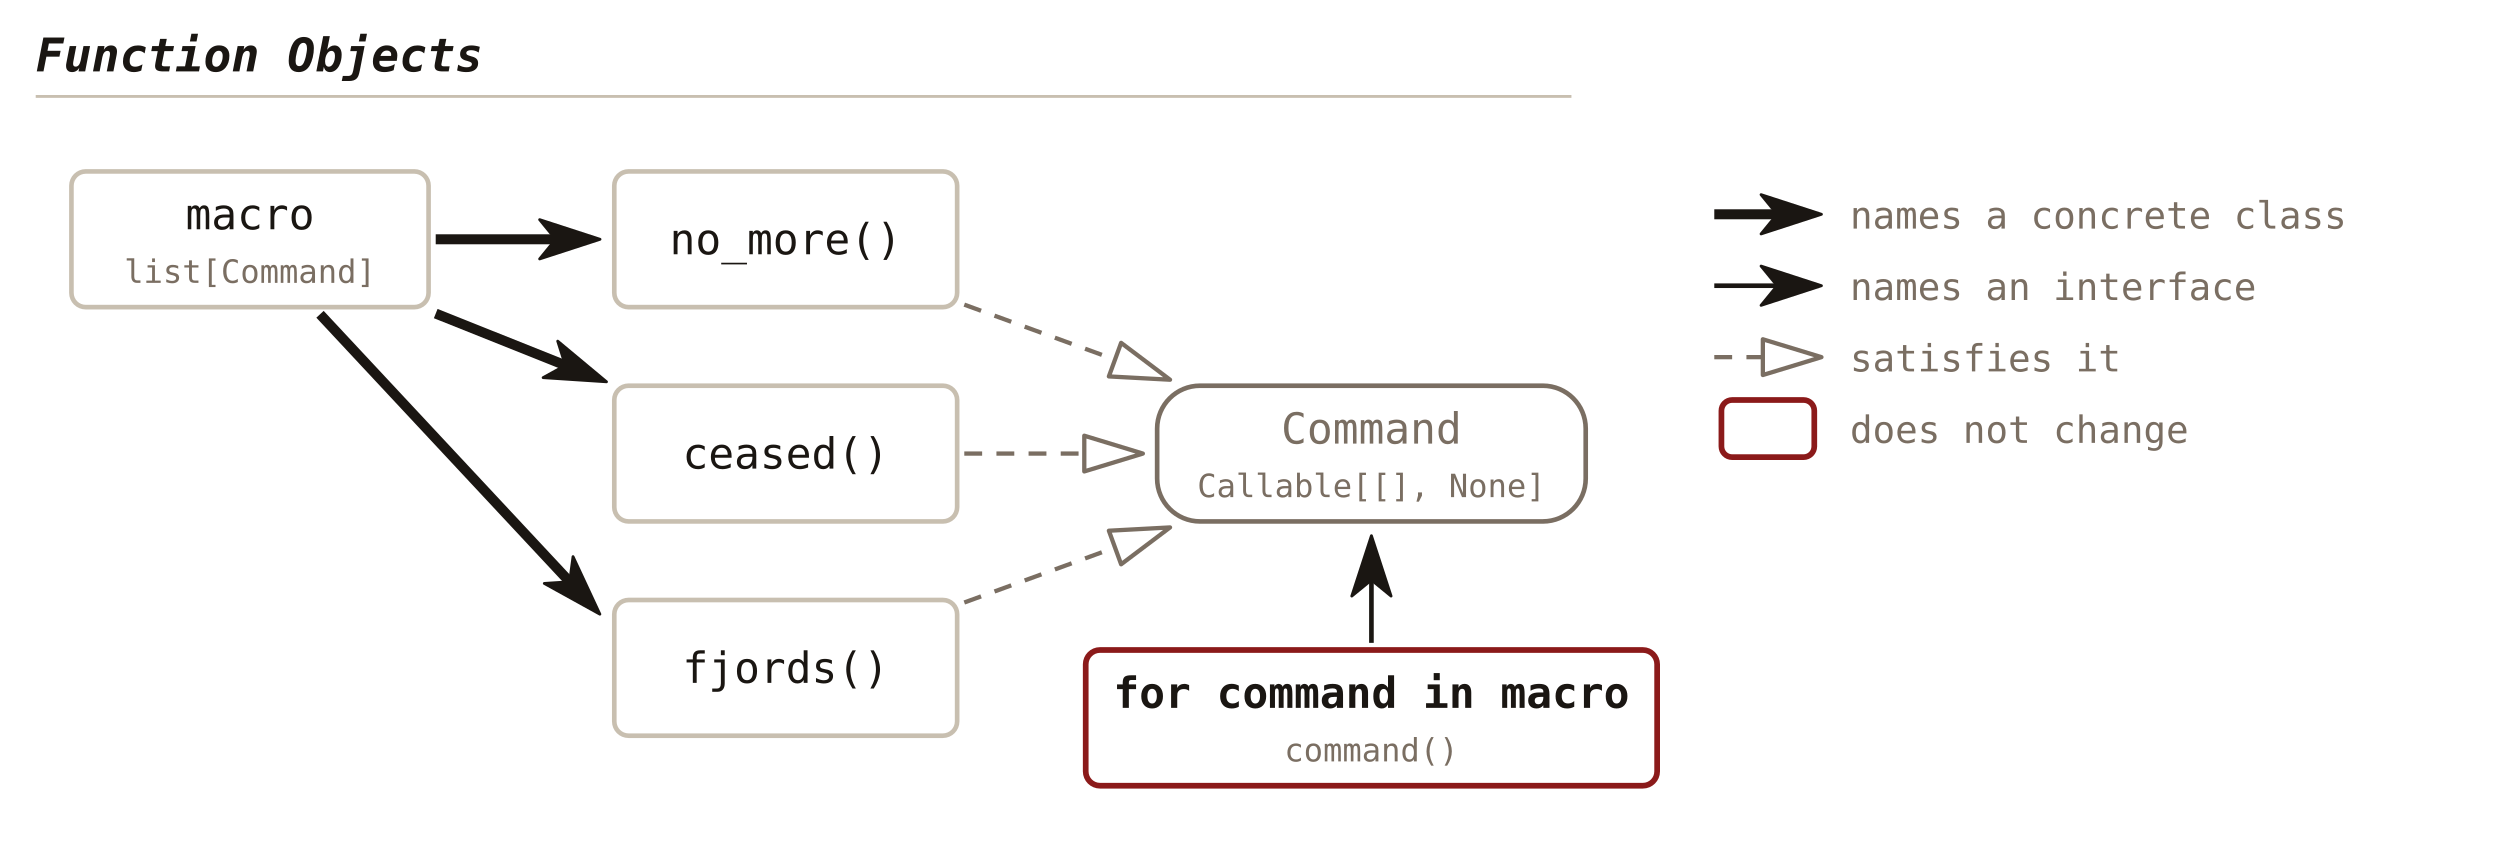
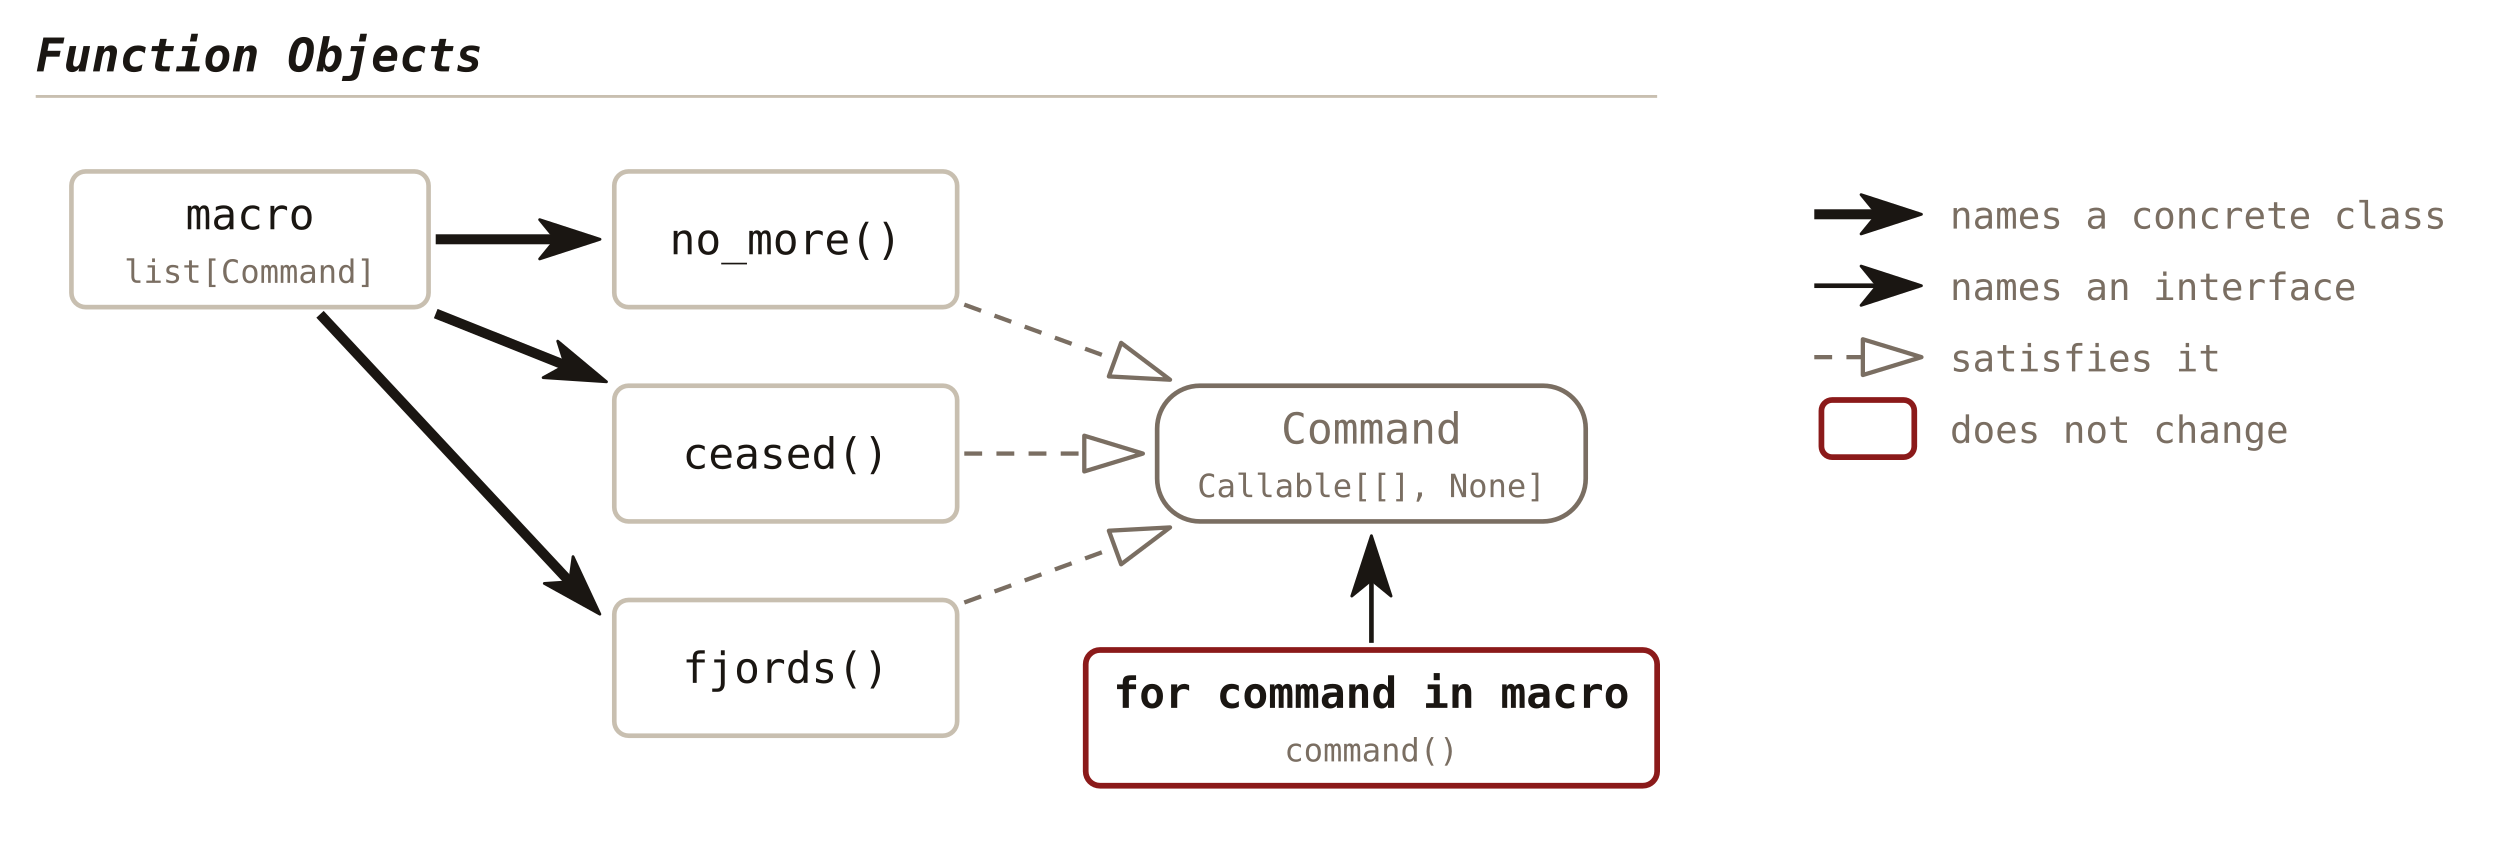
<svg xmlns="http://www.w3.org/2000/svg" viewBox="0 0 700 236" font-family="'JetBrains Mono', Consolas, monospace">
  <defs>
    <marker id="c28-solid" viewBox="0 0 18 12" refX="5" refY="6" markerWidth="18" markerHeight="12" orient="auto" markerUnits="userSpaceOnUse">
      <path d="M0.5,0.5 L17.4,6 L0.5,11.5 L5,6 Z" fill="#1a1612" stroke="#1a1612" stroke-width="0.8" stroke-linejoin="round" />
    </marker>
    <marker id="c28-hollow" viewBox="0 0 18 12" refX="1" refY="6" markerWidth="18" markerHeight="12" orient="auto" markerUnits="userSpaceOnUse">
      <path d="M1,1 L17.4,6 L1,11 Z" fill="none" stroke="#1a1612" stroke-width="1.2" stroke-linejoin="round" />
    </marker>
    <marker id="c28-hollow-muted" viewBox="0 0 18 12" refX="1" refY="6" markerWidth="18" markerHeight="12" orient="auto" markerUnits="userSpaceOnUse">
      <path d="M1,1 L17.4,6 L1,11 Z" fill="none" stroke="#7a6e62" stroke-width="1.2" stroke-linejoin="round" />
    </marker>
  </defs>
  <text x="10" y="20" font-size="13" font-weight="bold" font-style="italic" fill="#1a1612" text-anchor="start">Function Objects</text>
-   <line x1="10" y1="27" x2="440" y2="27" stroke="#c8bfb0" stroke-width="0.8" />
+   <line x1="10" y1="27" x2="464" y2="27" stroke="#c8bfb0" stroke-width="0.8" />
  <rect x="20" y="48" width="100" height="38" fill="none" stroke="#c8bfb0" stroke-width="1.3" rx="4" />
  <text x="70.0" y="64.2" font-size="12" fill="#1a1612" text-anchor="middle">macro</text>
  <text x="70.0" y="79.2" font-size="9" fill="#7a6e62" text-anchor="middle">list[Command]</text>
  <rect x="172" y="48" width="96" height="38" fill="none" stroke="#c8bfb0" stroke-width="1.3" rx="4" />
  <text x="220.0" y="71.2" font-size="12" fill="#1a1612" text-anchor="middle">no_more()</text>
  <rect x="172" y="108" width="96" height="38" fill="none" stroke="#c8bfb0" stroke-width="1.3" rx="4" />
  <text x="220.0" y="131.2" font-size="12" fill="#1a1612" text-anchor="middle">ceased()</text>
  <rect x="172" y="168" width="96" height="38" fill="none" stroke="#c8bfb0" stroke-width="1.3" rx="4" />
  <text x="220.0" y="191.2" font-size="12" fill="#1a1612" text-anchor="middle">fjords()</text>
  <rect x="324" y="108" width="120" height="38" fill="none" stroke="#7a6e62" stroke-width="1.3" rx="12" />
  <text x="384.0" y="124.2" font-size="12" fill="#7a6e62" text-anchor="middle">Command</text>
  <text x="384.0" y="139.2" font-size="9" fill="#7a6e62" text-anchor="middle">Callable[[], None]</text>
  <rect x="304" y="182" width="160" height="38" fill="none" stroke="#8b1a1a" stroke-width="1.6" rx="4" />
  <text x="384.0" y="198.2" font-size="12" font-weight="bold" fill="#1a1612" text-anchor="middle">for command in macro</text>
  <text x="384.0" y="213.2" font-size="9" fill="#7a6e62" text-anchor="middle">command()</text>
  <line x1="122.0" y1="67.0" x2="155.6" y2="67.0" stroke="#1a1612" stroke-width="2.8" marker-end="url(#c28-solid)" />
  <line x1="122.0" y1="87.8" x2="158.3" y2="102.3" stroke="#1a1612" stroke-width="2.8" marker-end="url(#c28-solid)" />
  <line x1="89.6" y1="88.0" x2="159.5" y2="162.9" stroke="#1a1612" stroke-width="2.8" marker-end="url(#c28-solid)" />
  <line x1="270.0" y1="85.3" x2="312.2" y2="100.7" stroke="#7a6e62" stroke-width="1.2" stroke-dasharray="5,4" marker-end="url(#c28-hollow-muted)" />
  <line x1="270.0" y1="127.0" x2="303.6" y2="127.0" stroke="#7a6e62" stroke-width="1.2" stroke-dasharray="5,4" marker-end="url(#c28-hollow-muted)" />
  <line x1="270.0" y1="168.7" x2="312.2" y2="153.3" stroke="#7a6e62" stroke-width="1.2" stroke-dasharray="5,4" marker-end="url(#c28-hollow-muted)" />
  <line x1="384.0" y1="180.0" x2="384.0" y2="162.4" stroke="#1a1612" stroke-width="1.3" marker-end="url(#c28-solid)" />
-   <line class="legend" x1="480" y1="60" x2="497.6" y2="60" stroke="#1a1612" stroke-width="2.8" marker-end="url(#c28-solid)" />
-   <text x="518" y="64" font-size="10.5" fill="#7a6e62" text-anchor="start">names a concrete class</text>
-   <line class="legend" x1="480" y1="80" x2="497.6" y2="80" stroke="#1a1612" stroke-width="1.3" marker-end="url(#c28-solid)" />
-   <text x="518" y="84" font-size="10.5" fill="#7a6e62" text-anchor="start">names an interface</text>
-   <line class="legend" x1="480" y1="100" x2="493.6" y2="100" stroke="#7a6e62" stroke-width="1.2" stroke-dasharray="5,4" marker-end="url(#c28-hollow-muted)" />
-   <text x="518" y="104" font-size="10.5" fill="#7a6e62" text-anchor="start">satisfies it</text>
-   <rect x="482" y="112" width="26" height="16" fill="none" stroke="#8b1a1a" stroke-width="1.6" rx="3" />
-   <text x="518" y="124" font-size="10.5" fill="#7a6e62" text-anchor="start">does not change</text>
+   <line class="legend" x1="508" y1="60" x2="525.6" y2="60" stroke="#1a1612" stroke-width="2.8" marker-end="url(#c28-solid)" />
+   <text x="546" y="64" font-size="10.5" fill="#7a6e62" text-anchor="start">names a concrete class</text>
+   <line class="legend" x1="508" y1="80" x2="525.6" y2="80" stroke="#1a1612" stroke-width="1.3" marker-end="url(#c28-solid)" />
+   <text x="546" y="84" font-size="10.5" fill="#7a6e62" text-anchor="start">names an interface</text>
+   <line class="legend" x1="508" y1="100" x2="521.6" y2="100" stroke="#7a6e62" stroke-width="1.2" stroke-dasharray="5,4" marker-end="url(#c28-hollow-muted)" />
+   <text x="546" y="104" font-size="10.5" fill="#7a6e62" text-anchor="start">satisfies it</text>
+   <rect x="510" y="112" width="26" height="16" fill="none" stroke="#8b1a1a" stroke-width="1.6" rx="3" />
+   <text x="546" y="124" font-size="10.5" fill="#7a6e62" text-anchor="start">does not change</text>
</svg>
